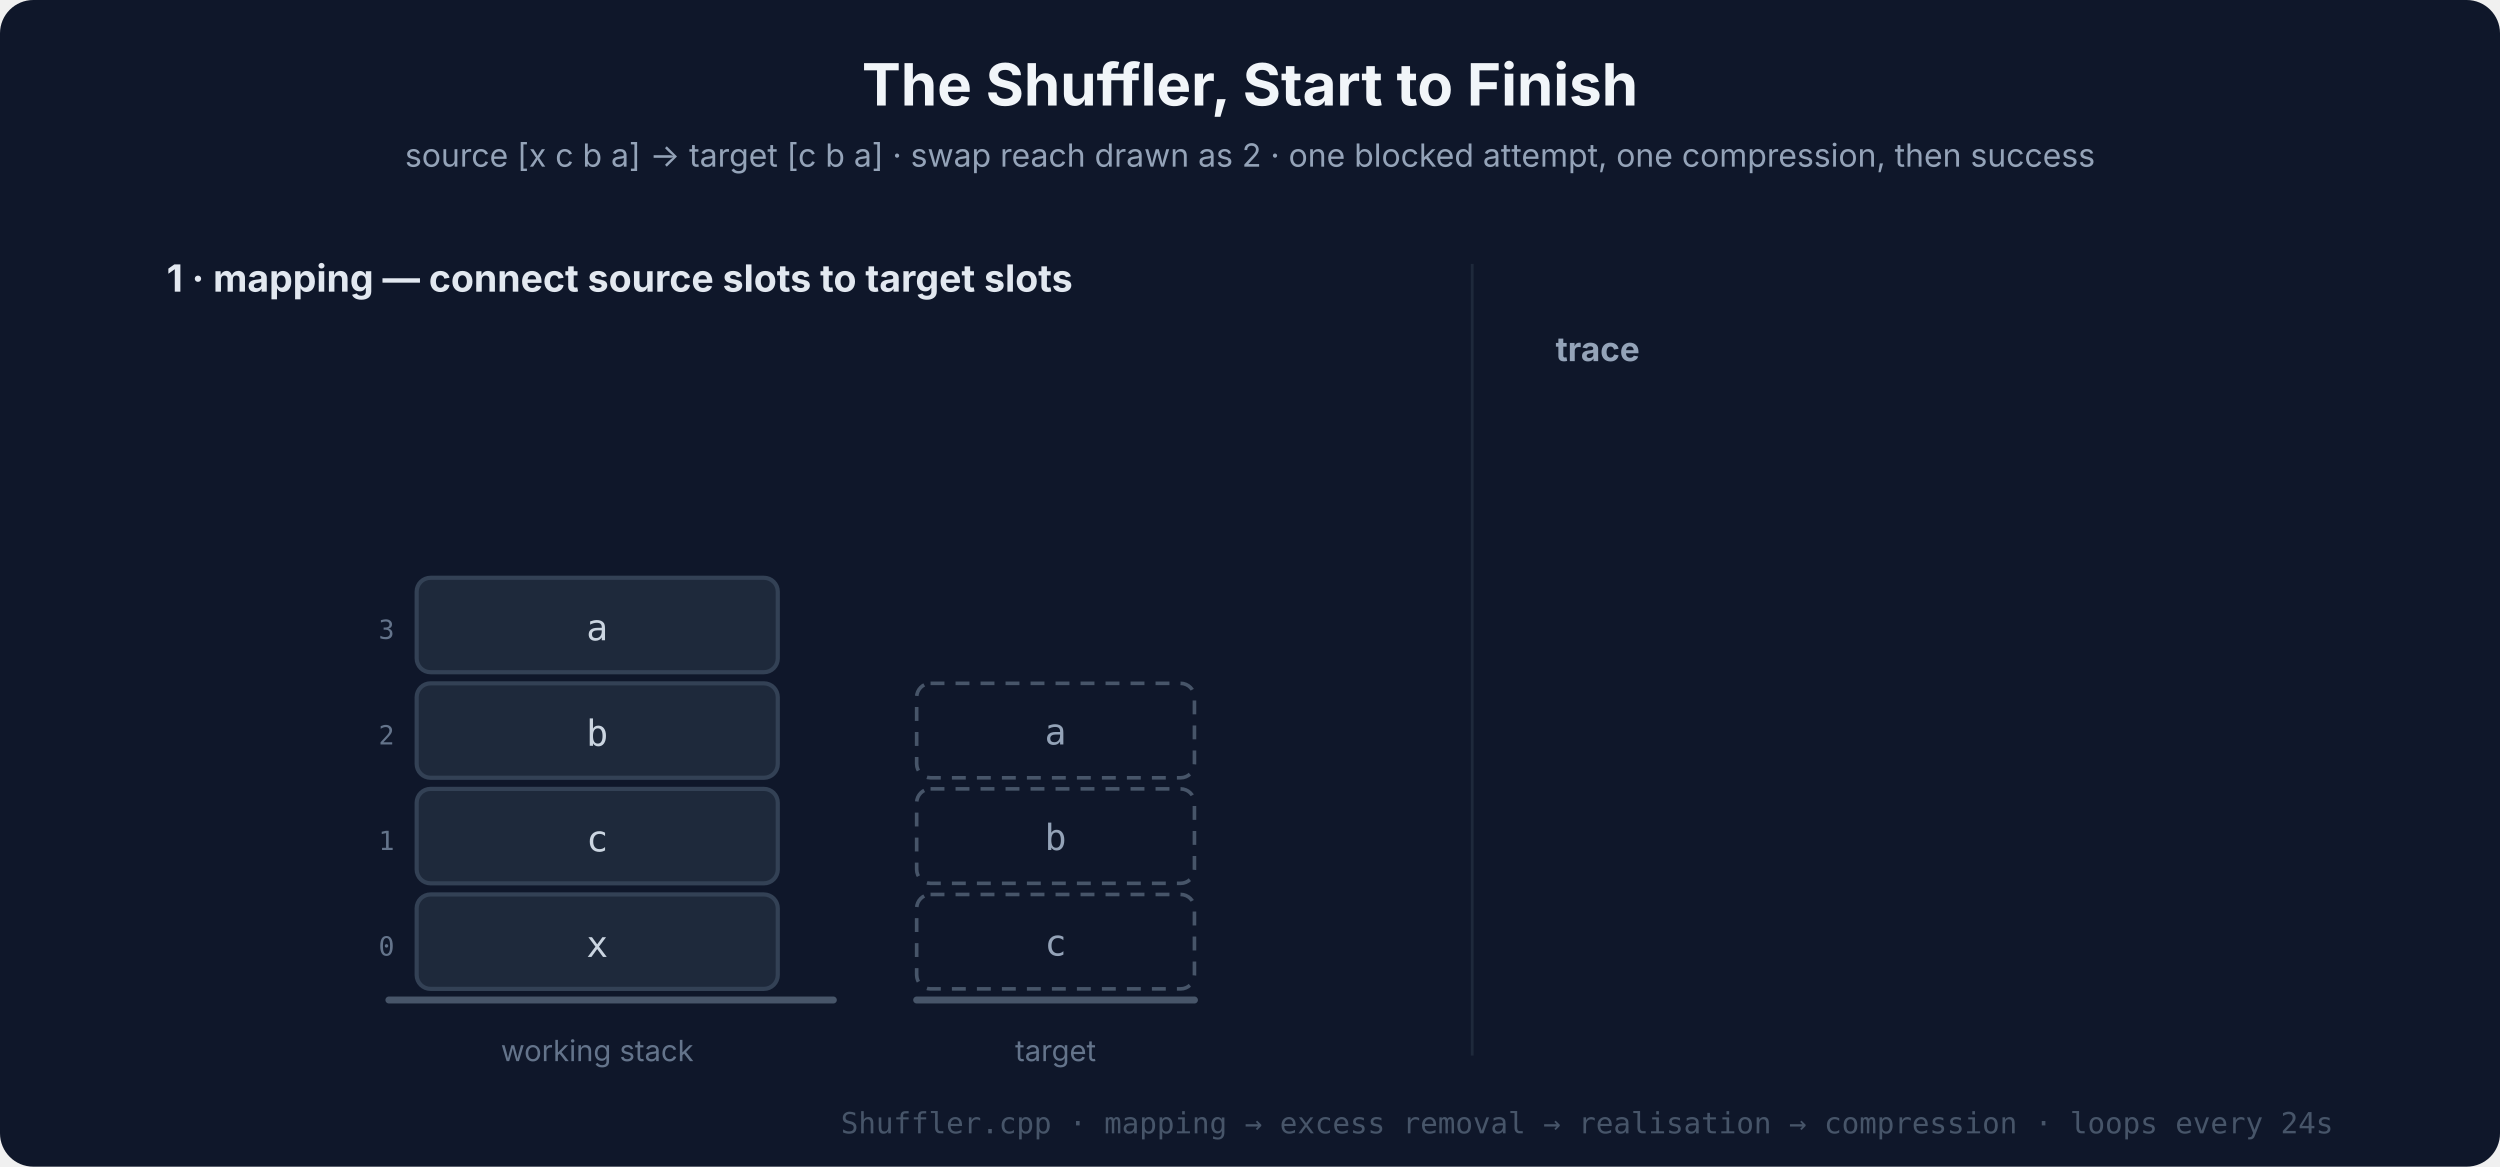
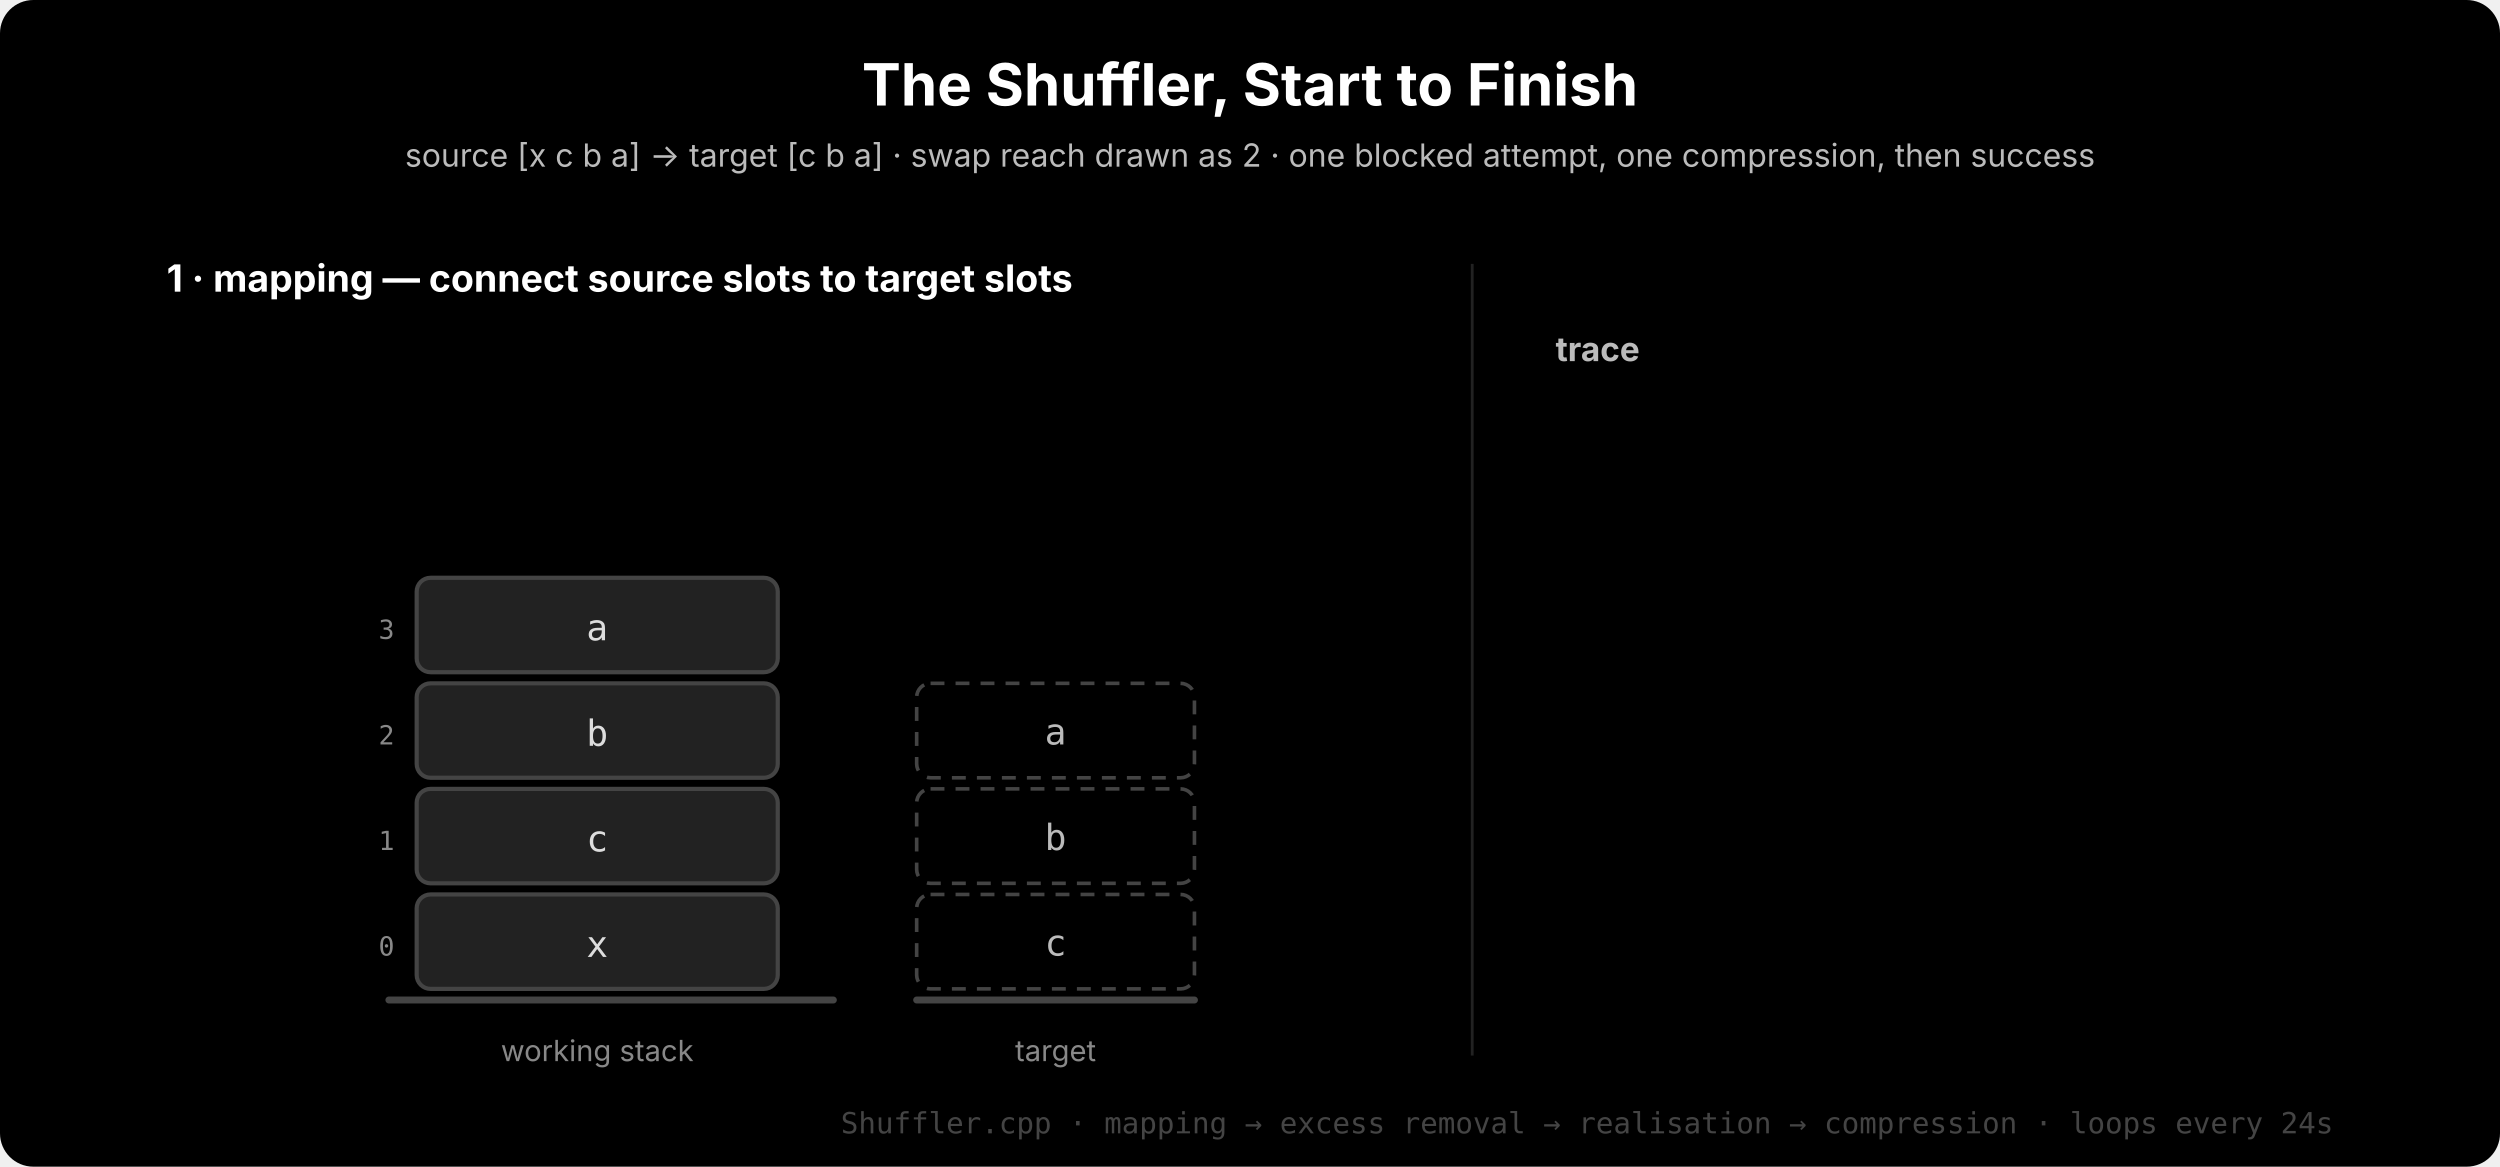
<svg xmlns="http://www.w3.org/2000/svg" width="900" height="420" viewBox="0 0 900 420" font-family="system-ui, -apple-system, 'Segoe UI', sans-serif">
  <defs>
    <marker id="mB" viewBox="0 0 8 8" markerWidth="7" markerHeight="7" refX="7" refY="4" orient="auto">
-       <path d="M0,0 L8,4 L0,8 z" fill="#38bdf8" />
+       <path d="M0,0 L8,4 L0,8 z" fill="#58c4dd" />
    </marker>
  </defs>
-   <rect width="900" height="420" rx="12" fill="#0f172a" />
-   <text x="450" y="38" text-anchor="middle" font-size="21" font-weight="700" fill="#f1f5f9">The Shuffler, Start to Finish</text>
-   <text x="450" y="60" text-anchor="middle" font-size="11.5" fill="#94a3b8">source [x c b a] → target [c b a] · swap reach drawn as 2 · one blocked attempt, one compression, then success</text>
+   <rect width="900" height="420" rx="12" fill="#000000" />
+   <text x="450" y="38" text-anchor="middle" font-size="21" font-weight="700" fill="#ffffff">The Shuffler, Start to Finish</text>
+   <text x="450" y="60" text-anchor="middle" font-size="11.5" fill="#bbbbbb">source [x c b a] → target [c b a] · swap reach drawn as 2 · one blocked attempt, one compression, then success</text>
  <g font-size="13.5" font-weight="700">
-     <text x="60" y="105" fill="#e2e8f0" opacity="1">1 · mapping — connect source slots to target slots<animate attributeName="opacity" values="1;0" keyTimes="0;.1" dur="24s" repeatCount="indefinite" calcMode="discrete" />
+     <text x="60" y="105" fill="#ffffff" opacity="1">1 · mapping — connect source slots to target slots<animate attributeName="opacity" values="1;0" keyTimes="0;.1" dur="24s" repeatCount="indefinite" calcMode="discrete" />
    </text>
-     <text x="60" y="105" fill="#e2e8f0" opacity="0">2 · excess removal — pop the surplus x<animate attributeName="opacity" values="0;1;0" keyTimes="0;.1;.167" dur="24s" repeatCount="indefinite" calcMode="discrete" />
+     <text x="60" y="105" fill="#ffffff" opacity="0">2 · excess removal — pop the surplus x<animate attributeName="opacity" values="0;1;0" keyTimes="0;.1;.167" dur="24s" repeatCount="indefinite" calcMode="discrete" />
    </text>
-     <text x="60" y="105" fill="#f87171" opacity="0">✗ blocked — x is at depth 3, swap reach is 2<animate attributeName="opacity" values="0;1;0" keyTimes="0;.167;.25" dur="24s" repeatCount="indefinite" calcMode="discrete" />
+     <text x="60" y="105" fill="#fc6255" opacity="0">✗ blocked — x is at depth 3, swap reach is 2<animate attributeName="opacity" values="0;1;0" keyTimes="0;.167;.25" dur="24s" repeatCount="indefinite" calcMode="discrete" />
    </text>
-     <text x="60" y="105" fill="#fbbf24" opacity="0">4 · compression — drop c (a literal, cheap to regenerate), restart<animate attributeName="opacity" values="0;1;0" keyTimes="0;.25;.35" dur="24s" repeatCount="indefinite" calcMode="discrete" />
+     <text x="60" y="105" fill="#f7d96f" opacity="0">4 · compression — drop c (a literal, cheap to regenerate), restart<animate attributeName="opacity" values="0;1;0" keyTimes="0;.25;.35" dur="24s" repeatCount="indefinite" calcMode="discrete" />
    </text>
-     <text x="60" y="105" fill="#e2e8f0" opacity="0">1 · mapping — b and a retained · c and x now surplus<animate attributeName="opacity" values="0;1;0" keyTimes="0;.35;.407" dur="24s" repeatCount="indefinite" calcMode="discrete" />
+     <text x="60" y="105" fill="#ffffff" opacity="0">1 · mapping — b and a retained · c and x now surplus<animate attributeName="opacity" values="0;1;0" keyTimes="0;.35;.407" dur="24s" repeatCount="indefinite" calcMode="discrete" />
    </text>
-     <text x="60" y="105" fill="#e2e8f0" opacity="0">2 · excess removal — both pops now reach<animate attributeName="opacity" values="0;1;0" keyTimes="0;.407;.553" dur="24s" repeatCount="indefinite" calcMode="discrete" />
+     <text x="60" y="105" fill="#ffffff" opacity="0">2 · excess removal — both pops now reach<animate attributeName="opacity" values="0;1;0" keyTimes="0;.407;.553" dur="24s" repeatCount="indefinite" calcMode="discrete" />
    </text>
-     <text x="60" y="105" fill="#e2e8f0" opacity="0">3 · permute at lowest height — b goes home, a parks in c's hole<animate attributeName="opacity" values="0;1;0" keyTimes="0;.553;.647" dur="24s" repeatCount="indefinite" calcMode="discrete" />
+     <text x="60" y="105" fill="#ffffff" opacity="0">3 · permute at lowest height — b goes home, a parks in c's hole<animate attributeName="opacity" values="0;1;0" keyTimes="0;.553;.647" dur="24s" repeatCount="indefinite" calcMode="discrete" />
    </text>
-     <text x="60" y="105" fill="#e2e8f0" opacity="0">3 · bottom-up generation — regenerate c, swap it home<animate attributeName="opacity" values="0;1;0" keyTimes="0;.647;.773" dur="24s" repeatCount="indefinite" calcMode="discrete" />
+     <text x="60" y="105" fill="#ffffff" opacity="0">3 · bottom-up generation — regenerate c, swap it home<animate attributeName="opacity" values="0;1;0" keyTimes="0;.647;.773" dur="24s" repeatCount="indefinite" calcMode="discrete" />
    </text>
-     <text x="60" y="105" fill="#4ade80" opacity="0">✓ done — the stack matches the target<animate attributeName="opacity" values="0;1" keyTimes="0;.773" dur="24s" repeatCount="indefinite" calcMode="discrete" />
+     <text x="60" y="105" fill="#83c167" opacity="0">✓ done — the stack matches the target<animate attributeName="opacity" values="0;1" keyTimes="0;.773" dur="24s" repeatCount="indefinite" calcMode="discrete" />
    </text>
  </g>
-   <g font-size="9.5" fill="#64748b" text-anchor="end" font-family="ui-monospace, 'SF Mono', Menlo, monospace">
+   <g font-size="9.5" fill="#888888" text-anchor="end" font-family="ui-monospace, 'SF Mono', Menlo, monospace">
    <text x="142" y="344">0</text>
    <text x="142" y="306">1</text>
    <text x="142" y="268">2</text>
    <text x="142" y="230">3</text>
  </g>
  <g font-family="ui-monospace, 'SF Mono', Menlo, monospace" font-size="13" text-anchor="middle">
    <g transform="translate(150,0)">
      <g transform="translate(0,322)">
        <animateTransform attributeName="transform" type="translate" values="0 322;0 322;0 246;0 246" keyTimes="0;.493;.513;1" dur="24s" repeatCount="indefinite" />
        <animate attributeName="opacity" values="1;0" keyTimes="0;.533" dur="24s" repeatCount="indefinite" calcMode="discrete" />
-         <rect width="130" height="34" rx="5" fill="#1e293b" stroke="#334155" stroke-width="1.5">
-           <animate attributeName="stroke" values="#334155;#f87171" keyTimes="0;.117" dur="24s" repeatCount="indefinite" calcMode="discrete" />
+         <rect width="130" height="34" rx="5" fill="#222222" stroke="#444444" stroke-width="1.5">
+           <animate attributeName="stroke" values="#444444;#fc6255" keyTimes="0;.117" dur="24s" repeatCount="indefinite" calcMode="discrete" />
        </rect>
-         <text x="65" y="22.5" fill="#cbd5e1">x</text>
+         <text x="65" y="22.5" fill="#dddddd">x</text>
      </g>
      <g transform="translate(0,284)">
        <animateTransform attributeName="transform" type="translate" values="0 284;0 284;0 208;0 208" keyTimes="0;.42;.44;1" dur="24s" repeatCount="indefinite" />
        <animate attributeName="opacity" values="1;0" keyTimes="0;.46" dur="24s" repeatCount="indefinite" calcMode="discrete" />
-         <rect width="130" height="34" rx="5" fill="#1e293b" stroke="#334155" stroke-width="1.5">
-           <animate attributeName="stroke" values="#334155;#f87171" keyTimes="0;.25" dur="24s" repeatCount="indefinite" calcMode="discrete" />
+         <rect width="130" height="34" rx="5" fill="#222222" stroke="#444444" stroke-width="1.5">
+           <animate attributeName="stroke" values="#444444;#fc6255" keyTimes="0;.25" dur="24s" repeatCount="indefinite" calcMode="discrete" />
        </rect>
-         <text x="65" y="22.5" fill="#cbd5e1">c</text>
+         <text x="65" y="22.5" fill="#dddddd">c</text>
      </g>
      <g transform="translate(0,246)">
        <animateTransform attributeName="transform" type="translate" values="0 246;0 246;0 322;0 322;0 284;0 284" keyTimes="0;.493;.513;.58;.6;1" dur="24s" repeatCount="indefinite" />
-         <rect width="130" height="34" rx="5" fill="#1e293b" stroke="#334155" stroke-width="1.5" />
-         <text x="65" y="22.5" fill="#cbd5e1">b</text>
+         <rect width="130" height="34" rx="5" fill="#222222" stroke="#444444" stroke-width="1.5" />
+         <text x="65" y="22.5" fill="#dddddd">b</text>
      </g>
      <g transform="translate(0,208)">
        <animateTransform attributeName="transform" type="translate" values="0 208;0 208;0 284;0 284;0 322;0 322;0 246;0 246" keyTimes="0;.42;.44;.58;.6;.72;.74;1" dur="24s" repeatCount="indefinite" />
-         <rect width="130" height="34" rx="5" fill="#1e293b" stroke="#334155" stroke-width="1.5" />
-         <text x="65" y="22.5" fill="#cbd5e1">a</text>
+         <rect width="130" height="34" rx="5" fill="#222222" stroke="#444444" stroke-width="1.5" />
+         <text x="65" y="22.5" fill="#dddddd">a</text>
      </g>
      <g transform="translate(0,246)" opacity="0">
        <animateTransform attributeName="transform" type="translate" values="0 246;0 246;0 322;0 322" keyTimes="0;.72;.74;1" dur="24s" repeatCount="indefinite" />
        <animate attributeName="opacity" values="0;1" keyTimes="0;.667" dur="24s" repeatCount="indefinite" calcMode="discrete" />
-         <rect width="130" height="34" rx="5" fill="#12261c" stroke="#4ade80" stroke-width="1.5" />
-         <text x="65" y="22.5" fill="#4ade80">c</text>
+         <rect width="130" height="34" rx="5" fill="#1c2a16" stroke="#83c167" stroke-width="1.5" />
+         <text x="65" y="22.5" fill="#83c167">c</text>
      </g>
    </g>
  </g>
  <g opacity="0">
    <animate attributeName="opacity" values="0;1;0" keyTimes="0;.1;.25" dur="24s" repeatCount="indefinite" calcMode="discrete" />
-     <line x1="140" y1="320" x2="305" y2="320" stroke="#fbbf24" stroke-width="1.2" stroke-dasharray="6 4" />
-     <text x="308" y="316" font-size="9" fill="#fbbf24">swap reach · drawn as 2</text>
+     <line x1="140" y1="320" x2="305" y2="320" stroke="#f7d96f" stroke-width="1.2" stroke-dasharray="6 4" />
+     <text x="308" y="316" font-size="9" fill="#f7d96f">swap reach · drawn as 2</text>
  </g>
-   <text x="288" y="345" font-size="14" font-weight="700" fill="#f87171" opacity="0">✗<animate attributeName="opacity" values="0;1;0" keyTimes="0;.167;.25" dur="24s" repeatCount="indefinite" calcMode="discrete" />
+   <text x="288" y="345" font-size="14" font-weight="700" fill="#fc6255" opacity="0">✗<animate attributeName="opacity" values="0;1;0" keyTimes="0;.167;.25" dur="24s" repeatCount="indefinite" calcMode="discrete" />
  </text>
-   <line x1="282" y1="301" x2="324" y2="339" stroke="#38bdf8" stroke-width="1.5" marker-end="url(#mB)" opacity="0">
+   <line x1="282" y1="301" x2="324" y2="339" stroke="#58c4dd" stroke-width="1.5" marker-end="url(#mB)" opacity="0">
    <animate attributeName="opacity" values="0;1;0" keyTimes="0;.017;.1" dur="24s" repeatCount="indefinite" calcMode="discrete" />
  </line>
-   <line x1="282" y1="263" x2="324" y2="301" stroke="#38bdf8" stroke-width="1.5" marker-end="url(#mB)" opacity="0">
+   <line x1="282" y1="263" x2="324" y2="301" stroke="#58c4dd" stroke-width="1.5" marker-end="url(#mB)" opacity="0">
    <animate attributeName="opacity" values="0;1;0;1;0" keyTimes="0;.017;.1;.35;.407" dur="24s" repeatCount="indefinite" calcMode="discrete" />
  </line>
-   <line x1="282" y1="225" x2="324" y2="263" stroke="#38bdf8" stroke-width="1.5" marker-end="url(#mB)" opacity="0">
+   <line x1="282" y1="225" x2="324" y2="263" stroke="#58c4dd" stroke-width="1.5" marker-end="url(#mB)" opacity="0">
    <animate attributeName="opacity" values="0;1;0;1;0" keyTimes="0;.017;.1;.35;.407" dur="24s" repeatCount="indefinite" calcMode="discrete" />
  </line>
  <g font-family="ui-monospace, 'SF Mono', Menlo, monospace" font-size="13" text-anchor="middle">
-     <rect x="330" y="322" width="100" height="34" rx="5" fill="none" stroke="#475569" stroke-width="1.3" stroke-dasharray="5 4" />
-     <text x="380" y="344" fill="#94a3b8">c</text>
-     <rect x="330" y="284" width="100" height="34" rx="5" fill="none" stroke="#475569" stroke-width="1.3" stroke-dasharray="5 4" />
-     <text x="380" y="306" fill="#94a3b8">b</text>
-     <rect x="330" y="246" width="100" height="34" rx="5" fill="none" stroke="#475569" stroke-width="1.3" stroke-dasharray="5 4" />
-     <text x="380" y="268" fill="#94a3b8">a</text>
+     <rect x="330" y="322" width="100" height="34" rx="5" fill="none" stroke="#444444" stroke-width="1.3" stroke-dasharray="5 4" />
+     <text x="380" y="344" fill="#bbbbbb">c</text>
+     <rect x="330" y="284" width="100" height="34" rx="5" fill="none" stroke="#444444" stroke-width="1.3" stroke-dasharray="5 4" />
+     <text x="380" y="306" fill="#bbbbbb">b</text>
+     <rect x="330" y="246" width="100" height="34" rx="5" fill="none" stroke="#444444" stroke-width="1.3" stroke-dasharray="5 4" />
+     <text x="380" y="268" fill="#bbbbbb">a</text>
  </g>
-   <line x1="140" y1="360" x2="300" y2="360" stroke="#475569" stroke-width="2.5" stroke-linecap="round" />
-   <line x1="330" y1="360" x2="430" y2="360" stroke="#475569" stroke-width="2.5" stroke-linecap="round" />
-   <text x="215" y="382" text-anchor="middle" font-size="10.5" fill="#64748b">working stack</text>
-   <text x="380" y="382" text-anchor="middle" font-size="10.5" fill="#64748b">target</text>
-   <line x1="530" y1="95" x2="530" y2="380" stroke="#1e293b" stroke-width="1" />
-   <text x="560" y="130" font-size="12" font-weight="700" fill="#94a3b8">trace</text>
-   <text x="560" y="152" font-size="11" fill="#f87171" opacity="0">attempt 1 · blocked — nothing emitted<animate attributeName="opacity" values="0;1" keyTimes="0;.183" dur="24s" repeatCount="indefinite" calcMode="discrete" />
+   <line x1="140" y1="360" x2="300" y2="360" stroke="#444444" stroke-width="2.5" stroke-linecap="round" />
+   <line x1="330" y1="360" x2="430" y2="360" stroke="#444444" stroke-width="2.5" stroke-linecap="round" />
+   <text x="215" y="382" text-anchor="middle" font-size="10.5" fill="#888888">working stack</text>
+   <text x="380" y="382" text-anchor="middle" font-size="10.5" fill="#888888">target</text>
+   <line x1="530" y1="95" x2="530" y2="380" stroke="#222222" stroke-width="1" />
+   <text x="560" y="130" font-size="12" font-weight="700" fill="#bbbbbb">trace</text>
+   <text x="560" y="152" font-size="11" fill="#fc6255" opacity="0">attempt 1 · blocked — nothing emitted<animate attributeName="opacity" values="0;1" keyTimes="0;.183" dur="24s" repeatCount="indefinite" calcMode="discrete" />
  </text>
-   <text x="560" y="174" font-size="11" fill="#64748b" opacity="0">attempt 2<animate attributeName="opacity" values="0;1" keyTimes="0;.407" dur="24s" repeatCount="indefinite" calcMode="discrete" />
+   <text x="560" y="174" font-size="11" fill="#888888" opacity="0">attempt 2<animate attributeName="opacity" values="0;1" keyTimes="0;.407" dur="24s" repeatCount="indefinite" calcMode="discrete" />
  </text>
  <g font-family="ui-monospace, 'SF Mono', Menlo, monospace" font-size="12.5">
    <text x="560" y="196" opacity="0">
-       <tspan fill="#cbd5e1">swap2</tspan>
-       <tspan x="650" fill="#64748b" font-size="10.5">bring c up</tspan>
+       <tspan fill="#dddddd">swap2</tspan>
+       <tspan x="650" fill="#888888" font-size="10.5">bring c up</tspan>
      <animate attributeName="opacity" values="0;1" keyTimes="0;.42" dur="24s" repeatCount="indefinite" calcMode="discrete" />
    </text>
    <text x="560" y="218" opacity="0">
-       <tspan fill="#cbd5e1">pop</tspan>
-       <tspan x="650" fill="#64748b" font-size="10.5">drop c</tspan>
+       <tspan fill="#dddddd">pop</tspan>
+       <tspan x="650" fill="#888888" font-size="10.5">drop c</tspan>
      <animate attributeName="opacity" values="0;1" keyTimes="0;.46" dur="24s" repeatCount="indefinite" calcMode="discrete" />
    </text>
    <text x="560" y="240" opacity="0">
-       <tspan fill="#cbd5e1">swap2</tspan>
-       <tspan x="650" fill="#64748b" font-size="10.5">bring x up</tspan>
+       <tspan fill="#dddddd">swap2</tspan>
+       <tspan x="650" fill="#888888" font-size="10.5">bring x up</tspan>
      <animate attributeName="opacity" values="0;1" keyTimes="0;.493" dur="24s" repeatCount="indefinite" calcMode="discrete" />
    </text>
    <text x="560" y="262" opacity="0">
-       <tspan fill="#cbd5e1">pop</tspan>
-       <tspan x="650" fill="#64748b" font-size="10.5">drop x</tspan>
+       <tspan fill="#dddddd">pop</tspan>
+       <tspan x="650" fill="#888888" font-size="10.5">drop x</tspan>
      <animate attributeName="opacity" values="0;1" keyTimes="0;.533" dur="24s" repeatCount="indefinite" calcMode="discrete" />
    </text>
    <text x="560" y="284" opacity="0">
-       <tspan fill="#cbd5e1">swap1</tspan>
-       <tspan x="650" fill="#64748b" font-size="10.5">b home · a parks</tspan>
+       <tspan fill="#dddddd">swap1</tspan>
+       <tspan x="650" fill="#888888" font-size="10.5">b home · a parks</tspan>
      <animate attributeName="opacity" values="0;1" keyTimes="0;.58" dur="24s" repeatCount="indefinite" calcMode="discrete" />
    </text>
    <text x="560" y="306" opacity="0">
-       <tspan fill="#cbd5e1">push c</tspan>
-       <tspan x="650" fill="#64748b" font-size="10.5">regenerate c</tspan>
+       <tspan fill="#dddddd">push c</tspan>
+       <tspan x="650" fill="#888888" font-size="10.5">regenerate c</tspan>
      <animate attributeName="opacity" values="0;1" keyTimes="0;.667" dur="24s" repeatCount="indefinite" calcMode="discrete" />
    </text>
    <text x="560" y="328" opacity="0">
-       <tspan fill="#cbd5e1">swap2</tspan>
-       <tspan x="650" fill="#64748b" font-size="10.5">c home · a floats home</tspan>
+       <tspan fill="#dddddd">swap2</tspan>
+       <tspan x="650" fill="#888888" font-size="10.5">c home · a floats home</tspan>
      <animate attributeName="opacity" values="0;1" keyTimes="0;.72" dur="24s" repeatCount="indefinite" calcMode="discrete" />
    </text>
  </g>
-   <text x="840" y="408" text-anchor="end" font-size="10.5" font-family="ui-monospace, 'SF Mono', Menlo, monospace" fill="#475569">Shuffler.cpp · mapping → excess removal → realisation → compression · loops every 24s</text>
+   <text x="840" y="408" text-anchor="end" font-size="10.5" font-family="ui-monospace, 'SF Mono', Menlo, monospace" fill="#444444">Shuffler.cpp · mapping → excess removal → realisation → compression · loops every 24s</text>
</svg>
